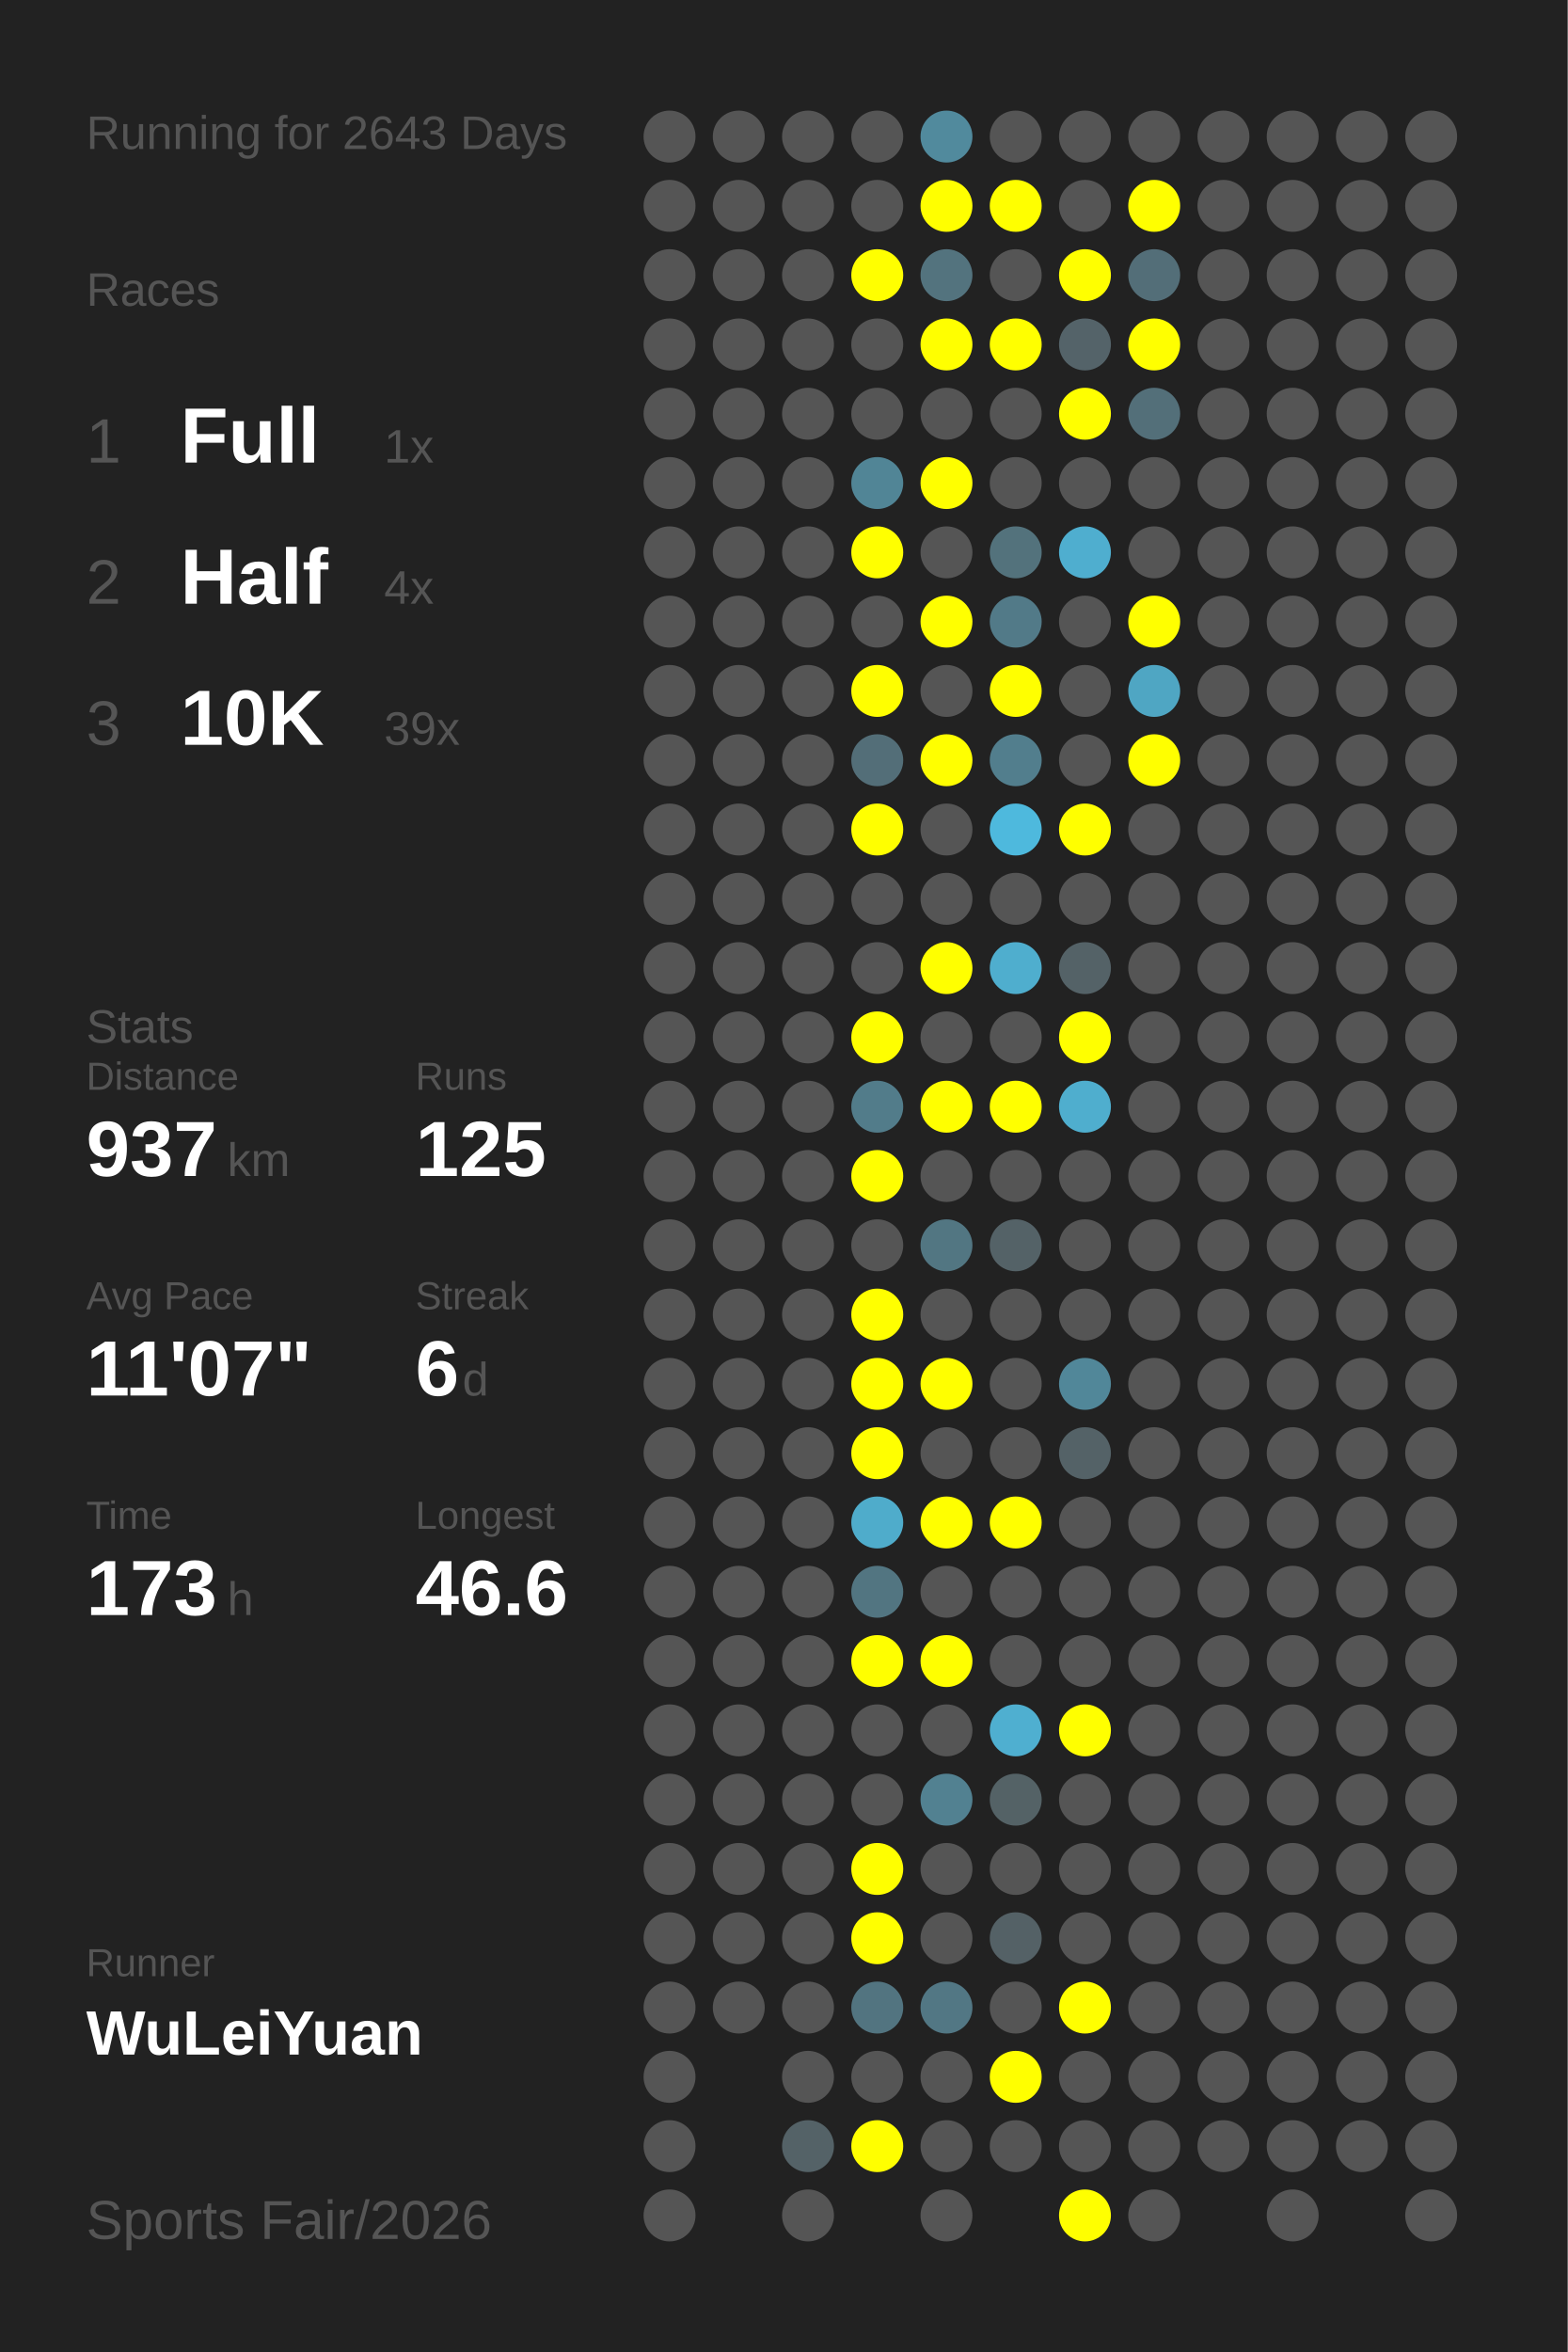
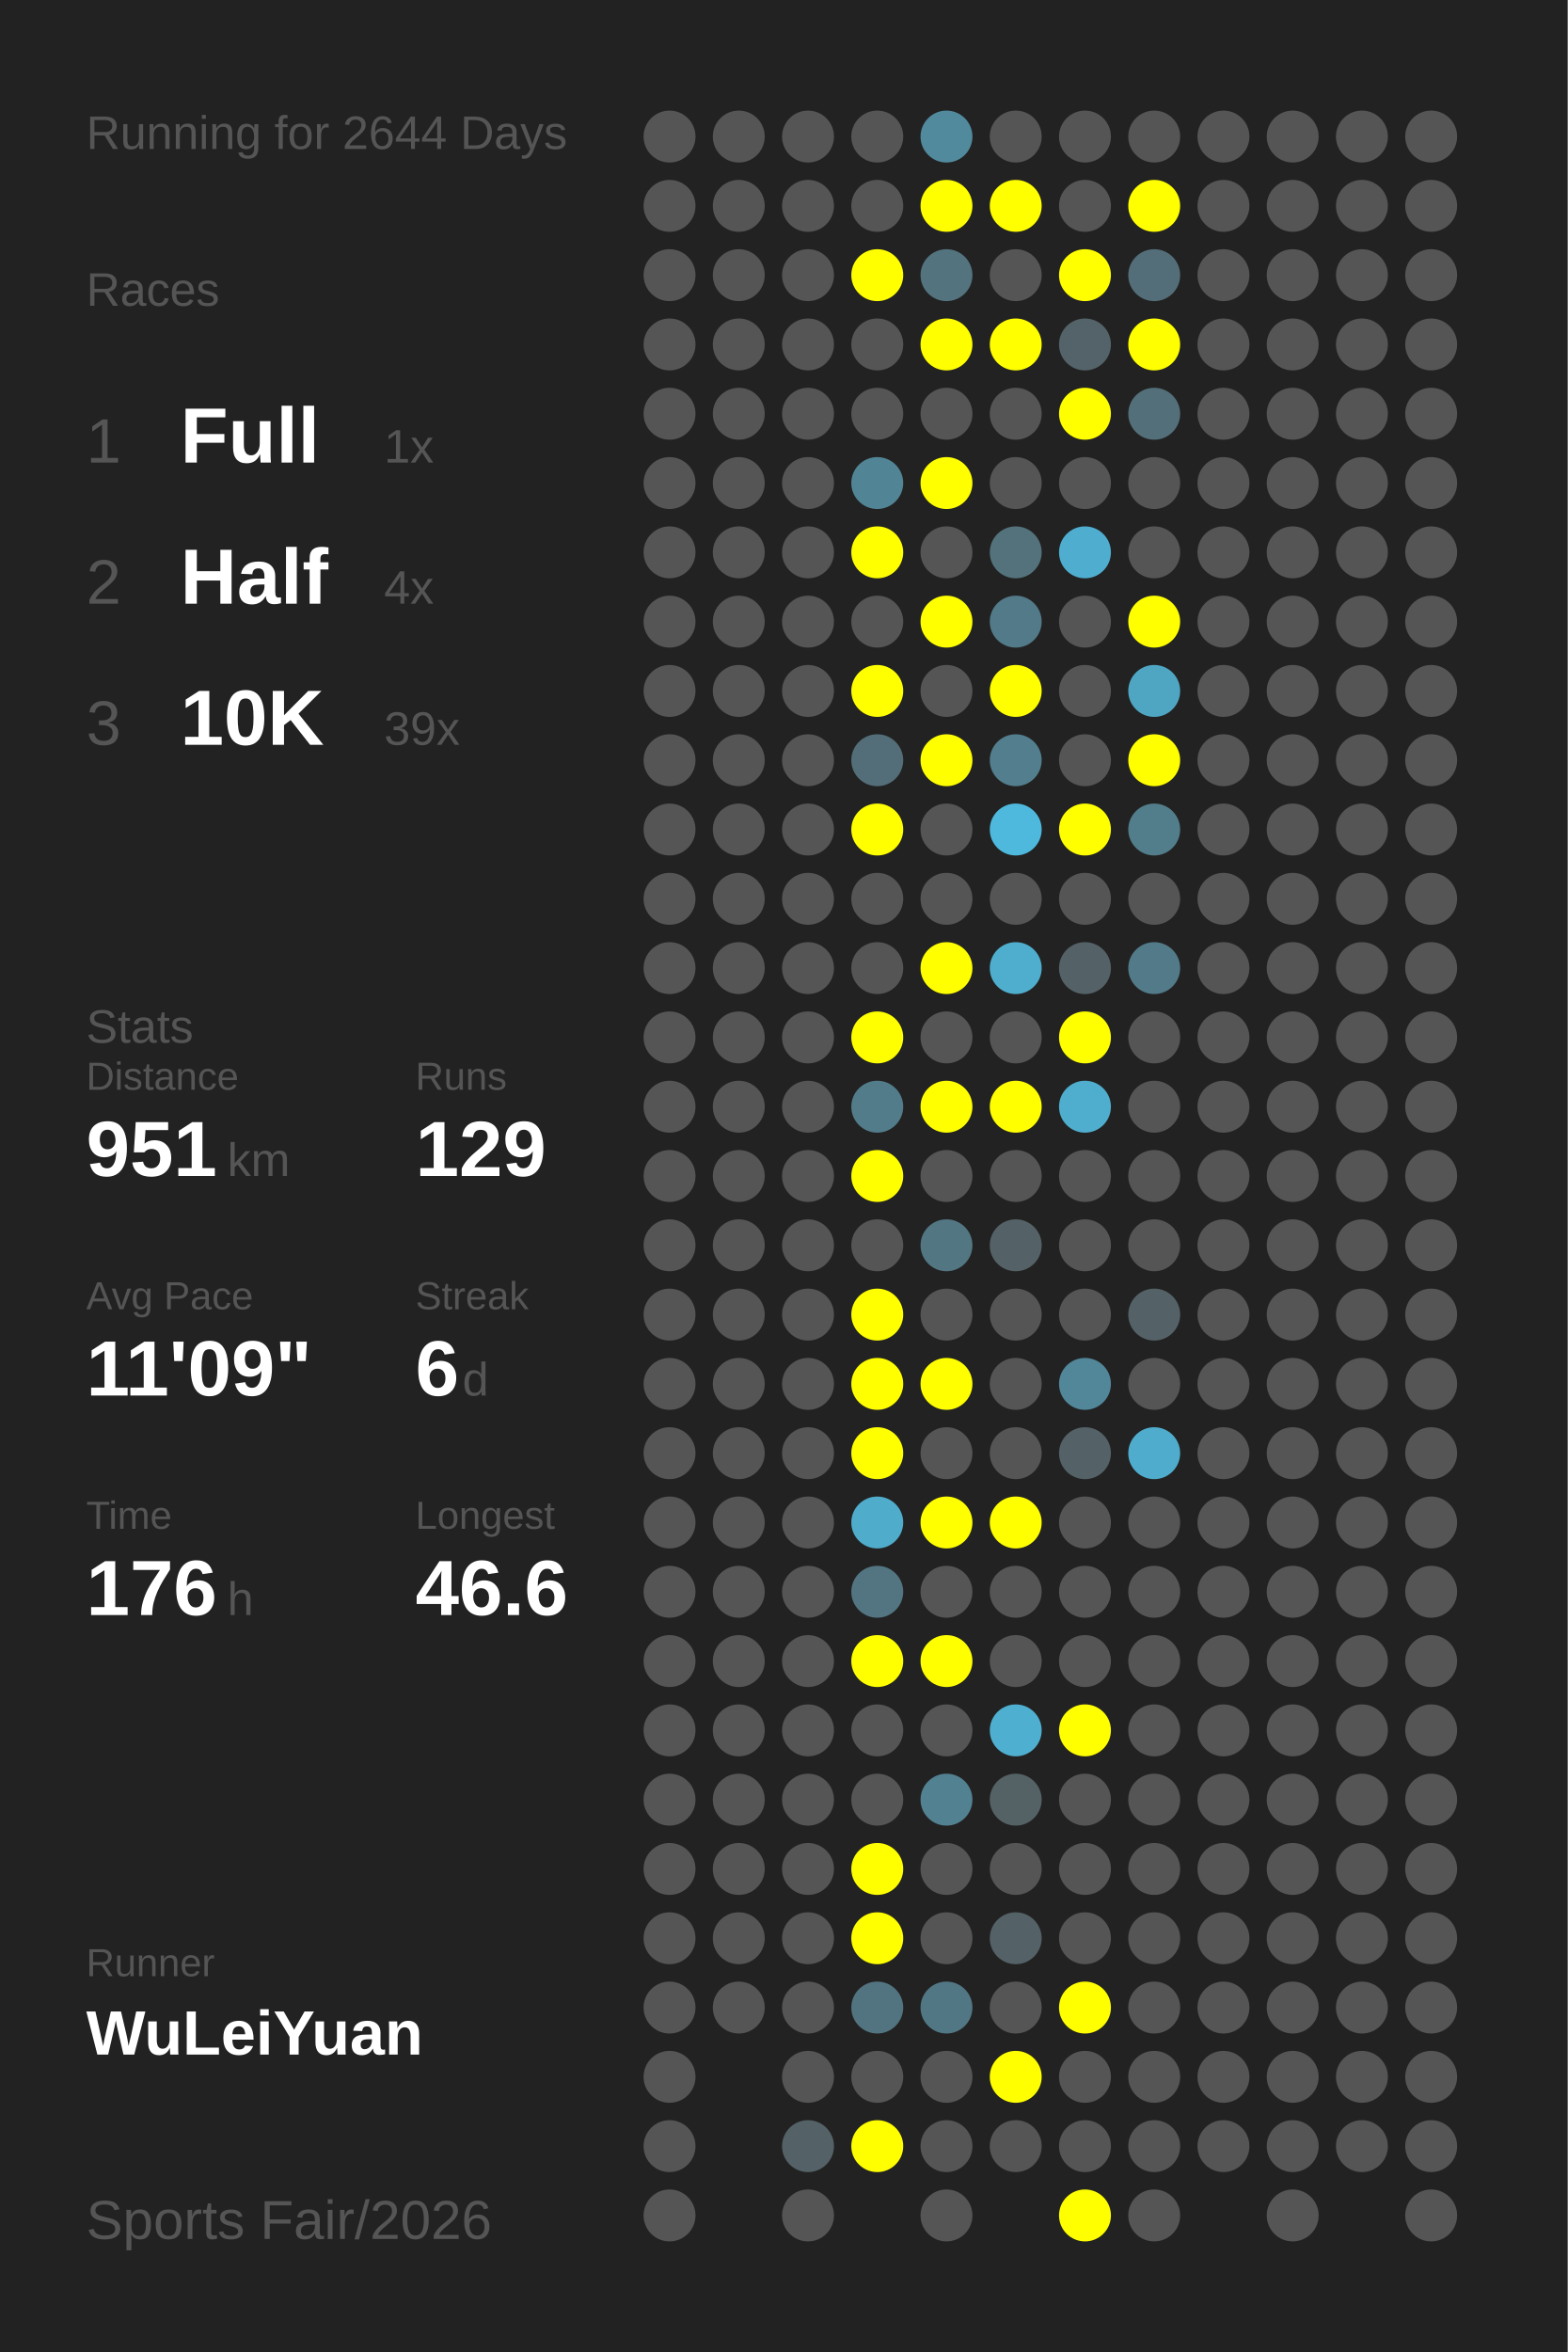
<svg xmlns="http://www.w3.org/2000/svg" baseProfile="full" height="300mm" version="1.1" viewBox="0,0,200,300" width="200mm">
  <defs />
  <rect fill="#222222" height="300" width="200" x="0" y="0" />
-   <text fill="#555555" style="font-size:6px; font-family:Arial;" x="11" y="19">Running for 2643 Days</text>
+   <text fill="#555555" style="font-size:6px; font-family:Arial;" x="11" y="19">Running for 2644 Days</text>
  <text fill="#555555" style="font-size:6px; font-family:Arial;" x="11" y="39">Races</text>
  <text fill="#555555" style="font-size:8px; font-family:Arial;" x="11" y="59">1</text>
  <text fill="#FFFFFF" style="font-size:10px; font-family:Arial; font-weight:bold;" x="23" y="59">Full</text>
  <text fill="#555555" style="font-size:6px; font-family:Arial;" x="49" y="59">1x</text>
  <text fill="#555555" style="font-size:8px; font-family:Arial;" x="11" y="77">2</text>
  <text fill="#FFFFFF" style="font-size:10px; font-family:Arial; font-weight:bold;" x="23" y="77">Half</text>
  <text fill="#555555" style="font-size:6px; font-family:Arial;" x="49" y="77">4x</text>
  <text fill="#555555" style="font-size:8px; font-family:Arial;" x="11" y="95">3</text>
  <text fill="#FFFFFF" style="font-size:10px; font-family:Arial; font-weight:bold;" x="23" y="95">10K</text>
  <text fill="#555555" style="font-size:6px; font-family:Arial;" x="49" y="95">39x</text>
  <text fill="#555555" style="font-size:6px; font-family:Arial;" x="11" y="133">Stats</text>
  <text fill="#555555" style="font-size:5px; font-family:Arial;" x="11" y="139">Distance</text>
-   <text fill="#FFFFFF" style="font-size:10px; font-family:Arial; font-weight:bold;" x="11" y="150">937</text>
+   <text fill="#FFFFFF" style="font-size:10px; font-family:Arial; font-weight:bold;" x="11" y="150">951</text>
  <text fill="#555555" style="font-size:6px; font-family:Arial;" x="29" y="150">km</text>
  <text fill="#555555" style="font-size:5px; font-family:Arial;" x="53" y="139">Runs</text>
-   <text fill="#FFFFFF" style="font-size:10px; font-family:Arial; font-weight:bold;" x="53" y="150">125</text>
+   <text fill="#FFFFFF" style="font-size:10px; font-family:Arial; font-weight:bold;" x="53" y="150">129</text>
  <text fill="#555555" style="font-size:5px; font-family:Arial;" x="11" y="167">Avg Pace</text>
-   <text fill="#FFFFFF" style="font-size:10px; font-family:Arial; font-weight:bold;" x="11" y="178">11'07"</text>
+   <text fill="#FFFFFF" style="font-size:10px; font-family:Arial; font-weight:bold;" x="11" y="178">11'09"</text>
  <text fill="#555555" style="font-size:5px; font-family:Arial;" x="53" y="167">Streak</text>
  <text fill="#FFFFFF" style="font-size:10px; font-family:Arial; font-weight:bold;" x="53" y="178">6</text>
  <text fill="#555555" style="font-size:6px; font-family:Arial;" x="59" y="178">d</text>
  <text fill="#555555" style="font-size:5px; font-family:Arial;" x="11" y="195">Time</text>
-   <text fill="#FFFFFF" style="font-size:10px; font-family:Arial; font-weight:bold;" x="11" y="206">173</text>
+   <text fill="#FFFFFF" style="font-size:10px; font-family:Arial; font-weight:bold;" x="11" y="206">176</text>
  <text fill="#555555" style="font-size:6px; font-family:Arial;" x="29" y="206">h</text>
  <text fill="#555555" style="font-size:5px; font-family:Arial;" x="53" y="195">Longest</text>
  <text fill="#FFFFFF" style="font-size:10px; font-family:Arial; font-weight:bold;" x="53" y="206">46.6</text>
  <text fill="#555555" style="font-size:5px; font-family:Arial;" x="11" y="252.065">Runner</text>
  <text fill="#FFFFFF" style="font-size:8px; font-family:Arial; font-weight:bold;" x="11" y="262.065">WuLeiYuan</text>
  <text fill="#555555" style="font-size:7px; font-family:Arial;" x="11" y="285.581">Sports Fair/2026</text>
  <circle cx="85.417" cy="17.419" fill="#555555" r="3.312" />
  <circle cx="85.417" cy="26.258" fill="#555555" r="3.312" />
  <circle cx="85.417" cy="35.097" fill="#555555" r="3.312" />
  <circle cx="85.417" cy="43.935" fill="#555555" r="3.312" />
  <circle cx="85.417" cy="52.774" fill="#555555" r="3.312" />
  <circle cx="85.417" cy="61.613" fill="#555555" r="3.312" />
  <circle cx="85.417" cy="70.452" fill="#555555" r="3.312" />
  <circle cx="85.417" cy="79.29" fill="#555555" r="3.312" />
  <circle cx="85.417" cy="88.129" fill="#555555" r="3.312" />
  <circle cx="85.417" cy="96.968" fill="#555555" r="3.312" />
  <circle cx="85.417" cy="105.806" fill="#555555" r="3.312" />
  <circle cx="85.417" cy="114.645" fill="#555555" r="3.312" />
  <circle cx="85.417" cy="123.484" fill="#555555" r="3.312" />
  <circle cx="85.417" cy="132.323" fill="#555555" r="3.312" />
  <circle cx="85.417" cy="141.161" fill="#555555" r="3.312" />
  <circle cx="85.417" cy="150" fill="#555555" r="3.312" />
  <circle cx="85.417" cy="158.839" fill="#555555" r="3.312" />
  <circle cx="85.417" cy="167.677" fill="#555555" r="3.312" />
  <circle cx="85.417" cy="176.516" fill="#555555" r="3.312" />
  <circle cx="85.417" cy="185.355" fill="#555555" r="3.312" />
  <circle cx="85.417" cy="194.194" fill="#555555" r="3.312" />
  <circle cx="85.417" cy="203.032" fill="#555555" r="3.312" />
  <circle cx="85.417" cy="211.871" fill="#555555" r="3.312" />
  <circle cx="85.417" cy="220.71" fill="#555555" r="3.312" />
  <circle cx="85.417" cy="229.548" fill="#555555" r="3.312" />
  <circle cx="85.417" cy="238.387" fill="#555555" r="3.312" />
  <circle cx="85.417" cy="247.226" fill="#555555" r="3.312" />
  <circle cx="85.417" cy="256.065" fill="#555555" r="3.312" />
  <circle cx="85.417" cy="264.903" fill="#555555" r="3.312" />
  <circle cx="85.417" cy="273.742" fill="#555555" r="3.312" />
  <circle cx="85.417" cy="282.581" fill="#555555" r="3.312" />
  <circle cx="94.25" cy="17.419" fill="#555555" r="3.312" />
  <circle cx="94.25" cy="26.258" fill="#555555" r="3.312" />
  <circle cx="94.25" cy="35.097" fill="#555555" r="3.312" />
  <circle cx="94.25" cy="43.935" fill="#555555" r="3.312" />
  <circle cx="94.25" cy="52.774" fill="#555555" r="3.312" />
  <circle cx="94.25" cy="61.613" fill="#555555" r="3.312" />
  <circle cx="94.25" cy="70.452" fill="#555555" r="3.312" />
  <circle cx="94.25" cy="79.29" fill="#555555" r="3.312" />
  <circle cx="94.25" cy="88.129" fill="#555555" r="3.312" />
  <circle cx="94.25" cy="96.968" fill="#555555" r="3.312" />
  <circle cx="94.25" cy="105.806" fill="#555555" r="3.312" />
  <circle cx="94.25" cy="114.645" fill="#555555" r="3.312" />
  <circle cx="94.25" cy="123.484" fill="#555555" r="3.312" />
  <circle cx="94.25" cy="132.323" fill="#555555" r="3.312" />
  <circle cx="94.25" cy="141.161" fill="#555555" r="3.312" />
  <circle cx="94.25" cy="150" fill="#555555" r="3.312" />
  <circle cx="94.25" cy="158.839" fill="#555555" r="3.312" />
  <circle cx="94.25" cy="167.677" fill="#555555" r="3.312" />
  <circle cx="94.25" cy="176.516" fill="#555555" r="3.312" />
  <circle cx="94.25" cy="185.355" fill="#555555" r="3.312" />
  <circle cx="94.25" cy="194.194" fill="#555555" r="3.312" />
  <circle cx="94.25" cy="203.032" fill="#555555" r="3.312" />
  <circle cx="94.25" cy="211.871" fill="#555555" r="3.312" />
  <circle cx="94.25" cy="220.71" fill="#555555" r="3.312" />
  <circle cx="94.25" cy="229.548" fill="#555555" r="3.312" />
  <circle cx="94.25" cy="238.387" fill="#555555" r="3.312" />
  <circle cx="94.25" cy="247.226" fill="#555555" r="3.312" />
  <circle cx="94.25" cy="256.065" fill="#555555" r="3.312" />
  <circle cx="103.083" cy="17.419" fill="#555555" r="3.312" />
  <circle cx="103.083" cy="26.258" fill="#555555" r="3.312" />
  <circle cx="103.083" cy="35.097" fill="#555555" r="3.312" />
  <circle cx="103.083" cy="43.935" fill="#555555" r="3.312" />
  <circle cx="103.083" cy="52.774" fill="#555555" r="3.312" />
  <circle cx="103.083" cy="61.613" fill="#555555" r="3.312" />
  <circle cx="103.083" cy="70.452" fill="#555555" r="3.312" />
  <circle cx="103.083" cy="79.29" fill="#555555" r="3.312" />
  <circle cx="103.083" cy="88.129" fill="#555555" r="3.312" />
  <circle cx="103.083" cy="96.968" fill="#555555" r="3.312" />
  <circle cx="103.083" cy="105.806" fill="#555555" r="3.312" />
  <circle cx="103.083" cy="114.645" fill="#555555" r="3.312" />
  <circle cx="103.083" cy="123.484" fill="#555555" r="3.312" />
  <circle cx="103.083" cy="132.323" fill="#555555" r="3.312" />
  <circle cx="103.083" cy="141.161" fill="#555555" r="3.312" />
  <circle cx="103.083" cy="150" fill="#555555" r="3.312" />
  <circle cx="103.083" cy="158.839" fill="#555555" r="3.312" />
  <circle cx="103.083" cy="167.677" fill="#555555" r="3.312" />
  <circle cx="103.083" cy="176.516" fill="#555555" r="3.312" />
  <circle cx="103.083" cy="185.355" fill="#555555" r="3.312" />
  <circle cx="103.083" cy="194.194" fill="#555555" r="3.312" />
  <circle cx="103.083" cy="203.032" fill="#555555" r="3.312" />
  <circle cx="103.083" cy="211.871" fill="#555555" r="3.312" />
  <circle cx="103.083" cy="220.71" fill="#555555" r="3.312" />
  <circle cx="103.083" cy="229.548" fill="#555555" r="3.312" />
  <circle cx="103.083" cy="238.387" fill="#555555" r="3.312" />
  <circle cx="103.083" cy="247.226" fill="#555555" r="3.312" />
  <circle cx="103.083" cy="256.065" fill="#555555" r="3.312" />
  <circle cx="103.083" cy="264.903" fill="#555555" r="3.312" />
  <circle cx="103.083" cy="273.742" fill="#546267" r="3.312" />
  <circle cx="103.083" cy="282.581" fill="#555555" r="3.312" />
  <circle cx="111.917" cy="17.419" fill="#555555" r="3.312" />
  <circle cx="111.917" cy="26.258" fill="#555555" r="3.312" />
  <circle cx="111.917" cy="35.097" fill="#FFFF00" r="3.312" />
  <circle cx="111.917" cy="43.935" fill="#555555" r="3.312" />
  <circle cx="111.917" cy="52.774" fill="#555555" r="3.312" />
  <circle cx="111.917" cy="61.613" fill="#518596" r="3.312" />
  <circle cx="111.917" cy="70.452" fill="#FFFF00" r="3.312" />
  <circle cx="111.917" cy="79.29" fill="#555555" r="3.312" />
  <circle cx="111.917" cy="88.129" fill="#FFFF00" r="3.312" />
  <circle cx="111.917" cy="96.968" fill="#536e78" r="3.312" />
  <circle cx="111.917" cy="105.806" fill="#FFFF00" r="3.312" />
  <circle cx="111.917" cy="114.645" fill="#555555" r="3.312" />
  <circle cx="111.917" cy="123.484" fill="#555555" r="3.312" />
  <circle cx="111.917" cy="132.323" fill="#FFFF00" r="3.312" />
  <circle cx="111.917" cy="141.161" fill="#527c8a" r="3.312" />
  <circle cx="111.917" cy="150" fill="#FFFF00" r="3.312" />
  <circle cx="111.917" cy="158.839" fill="#555555" r="3.312" />
  <circle cx="111.917" cy="167.677" fill="#FFFF00" r="3.312" />
  <circle cx="111.917" cy="176.516" fill="#FFFF00" r="3.312" />
  <circle cx="111.917" cy="185.355" fill="#FFFF00" r="3.312" />
  <circle cx="111.917" cy="194.194" fill="#4faccb" r="3.312" />
  <circle cx="111.917" cy="203.032" fill="#527581" r="3.312" />
  <circle cx="111.917" cy="211.871" fill="#FFFF00" r="3.312" />
  <circle cx="111.917" cy="220.71" fill="#555555" r="3.312" />
  <circle cx="111.917" cy="229.548" fill="#555555" r="3.312" />
  <circle cx="111.917" cy="238.387" fill="#FFFF00" r="3.312" />
  <circle cx="111.917" cy="247.226" fill="#FFFF00" r="3.312" />
  <circle cx="111.917" cy="256.065" fill="#527480" r="3.312" />
  <circle cx="111.917" cy="264.903" fill="#555555" r="3.312" />
  <circle cx="111.917" cy="273.742" fill="#FFFF00" r="3.312" />
  <circle cx="120.75" cy="17.419" fill="#518a9d" r="3.312" />
  <circle cx="120.75" cy="26.258" fill="#FFFF00" r="3.312" />
  <circle cx="120.75" cy="35.097" fill="#53737e" r="3.312" />
  <circle cx="120.75" cy="43.935" fill="#FFFF00" r="3.312" />
  <circle cx="120.75" cy="52.774" fill="#555555" r="3.312" />
  <circle cx="120.75" cy="61.613" fill="#FFFF00" r="3.312" />
  <circle cx="120.75" cy="70.452" fill="#555555" r="3.312" />
  <circle cx="120.75" cy="79.29" fill="#FFFF00" r="3.312" />
  <circle cx="120.75" cy="88.129" fill="#555555" r="3.312" />
  <circle cx="120.75" cy="96.968" fill="#FFFF00" r="3.312" />
  <circle cx="120.75" cy="105.806" fill="#555555" r="3.312" />
  <circle cx="120.75" cy="114.645" fill="#555555" r="3.312" />
  <circle cx="120.75" cy="123.484" fill="#FFFF00" r="3.312" />
  <circle cx="120.75" cy="132.323" fill="#555555" r="3.312" />
  <circle cx="120.75" cy="141.161" fill="#FFFF00" r="3.312" />
  <circle cx="120.75" cy="150" fill="#555555" r="3.312" />
  <circle cx="120.75" cy="158.839" fill="#527682" r="3.312" />
  <circle cx="120.75" cy="167.677" fill="#555555" r="3.312" />
  <circle cx="120.75" cy="176.516" fill="#FFFF00" r="3.312" />
  <circle cx="120.75" cy="185.355" fill="#555555" r="3.312" />
  <circle cx="120.75" cy="194.194" fill="#FFFF00" r="3.312" />
  <circle cx="120.75" cy="203.032" fill="#555555" r="3.312" />
  <circle cx="120.75" cy="211.871" fill="#FFFF00" r="3.312" />
  <circle cx="120.75" cy="220.71" fill="#555555" r="3.312" />
  <circle cx="120.75" cy="229.548" fill="#528191" r="3.312" />
  <circle cx="120.75" cy="238.387" fill="#555555" r="3.312" />
  <circle cx="120.75" cy="247.226" fill="#555555" r="3.312" />
  <circle cx="120.75" cy="256.065" fill="#527784" r="3.312" />
  <circle cx="120.75" cy="264.903" fill="#555555" r="3.312" />
  <circle cx="120.75" cy="273.742" fill="#555555" r="3.312" />
  <circle cx="120.75" cy="282.581" fill="#555555" r="3.312" />
  <circle cx="129.583" cy="17.419" fill="#555555" r="3.312" />
  <circle cx="129.583" cy="26.258" fill="#FFFF00" r="3.312" />
  <circle cx="129.583" cy="35.097" fill="#555555" r="3.312" />
  <circle cx="129.583" cy="43.935" fill="#FFFF00" r="3.312" />
  <circle cx="129.583" cy="52.774" fill="#555555" r="3.312" />
  <circle cx="129.583" cy="61.613" fill="#555555" r="3.312" />
  <circle cx="129.583" cy="70.452" fill="#53727c" r="3.312" />
  <circle cx="129.583" cy="79.29" fill="#527a88" r="3.312" />
  <circle cx="129.583" cy="88.129" fill="#FFFF00" r="3.312" />
  <circle cx="129.583" cy="96.968" fill="#527e8d" r="3.312" />
  <circle cx="129.583" cy="105.806" fill="#4eb9dd" r="3.312" />
  <circle cx="129.583" cy="114.645" fill="#555555" r="3.312" />
  <circle cx="129.583" cy="123.484" fill="#4faece" r="3.312" />
  <circle cx="129.583" cy="132.323" fill="#555555" r="3.312" />
  <circle cx="129.583" cy="141.161" fill="#FFFF00" r="3.312" />
  <circle cx="129.583" cy="150" fill="#555555" r="3.312" />
  <circle cx="129.583" cy="158.839" fill="#546267" r="3.312" />
  <circle cx="129.583" cy="167.677" fill="#555555" r="3.312" />
  <circle cx="129.583" cy="176.516" fill="#555555" r="3.312" />
  <circle cx="129.583" cy="185.355" fill="#555555" r="3.312" />
  <circle cx="129.583" cy="194.194" fill="#FFFF00" r="3.312" />
  <circle cx="129.583" cy="203.032" fill="#555555" r="3.312" />
  <circle cx="129.583" cy="211.871" fill="#555555" r="3.312" />
  <circle cx="129.583" cy="220.71" fill="#4fafd0" r="3.312" />
  <circle cx="129.583" cy="229.548" fill="#546266" r="3.312" />
  <circle cx="129.583" cy="238.387" fill="#555555" r="3.312" />
  <circle cx="129.583" cy="247.226" fill="#546166" r="3.312" />
  <circle cx="129.583" cy="256.065" fill="#555555" r="3.312" />
  <circle cx="129.583" cy="264.903" fill="#FFFF00" r="3.312" />
  <circle cx="129.583" cy="273.742" fill="#555555" r="3.312" />
  <circle cx="138.417" cy="17.419" fill="#555555" r="3.312" />
  <circle cx="138.417" cy="26.258" fill="#555555" r="3.312" />
  <circle cx="138.417" cy="35.097" fill="#FFFF00" r="3.312" />
  <circle cx="138.417" cy="43.935" fill="#546369" r="3.312" />
  <circle cx="138.417" cy="52.774" fill="#FFFF00" r="3.312" />
  <circle cx="138.417" cy="61.613" fill="#555555" r="3.312" />
  <circle cx="138.417" cy="70.452" fill="#4faecf" r="3.312" />
  <circle cx="138.417" cy="79.29" fill="#555555" r="3.312" />
  <circle cx="138.417" cy="88.129" fill="#555555" r="3.312" />
  <circle cx="138.417" cy="96.968" fill="#555555" r="3.312" />
  <circle cx="138.417" cy="105.806" fill="#FFFF00" r="3.312" />
  <circle cx="138.417" cy="114.645" fill="#555555" r="3.312" />
  <circle cx="138.417" cy="123.484" fill="#546267" r="3.312" />
  <circle cx="138.417" cy="132.323" fill="#FFFF00" r="3.312" />
  <circle cx="138.417" cy="141.161" fill="#4faece" r="3.312" />
  <circle cx="138.417" cy="150" fill="#555555" r="3.312" />
  <circle cx="138.417" cy="158.839" fill="#555555" r="3.312" />
  <circle cx="138.417" cy="167.677" fill="#555555" r="3.312" />
  <circle cx="138.417" cy="176.516" fill="#518799" r="3.312" />
  <circle cx="138.417" cy="185.355" fill="#546267" r="3.312" />
  <circle cx="138.417" cy="194.194" fill="#555555" r="3.312" />
  <circle cx="138.417" cy="203.032" fill="#555555" r="3.312" />
  <circle cx="138.417" cy="211.871" fill="#555555" r="3.312" />
  <circle cx="138.417" cy="220.71" fill="#FFFF00" r="3.312" />
  <circle cx="138.417" cy="229.548" fill="#555555" r="3.312" />
  <circle cx="138.417" cy="238.387" fill="#555555" r="3.312" />
  <circle cx="138.417" cy="247.226" fill="#555555" r="3.312" />
  <circle cx="138.417" cy="256.065" fill="#FFFF00" r="3.312" />
  <circle cx="138.417" cy="264.903" fill="#555555" r="3.312" />
  <circle cx="138.417" cy="273.742" fill="#555555" r="3.312" />
  <circle cx="138.417" cy="282.581" fill="#FFFF00" r="3.312" />
  <circle cx="147.25" cy="17.419" fill="#555555" r="3.312" />
  <circle cx="147.25" cy="26.258" fill="#FFFF00" r="3.312" />
  <circle cx="147.25" cy="35.097" fill="#536e78" r="3.312" />
  <circle cx="147.25" cy="43.935" fill="#FFFF00" r="3.312" />
  <circle cx="147.25" cy="52.774" fill="#536f79" r="3.312" />
  <circle cx="147.25" cy="61.613" fill="#555555" r="3.312" />
  <circle cx="147.25" cy="70.452" fill="#555555" r="3.312" />
  <circle cx="147.25" cy="79.29" fill="#FFFF00" r="3.312" />
  <circle cx="147.25" cy="88.129" fill="#4fa6c3" r="3.312" />
  <circle cx="147.25" cy="96.968" fill="#FFFF00" r="3.312" />
-   <circle cx="147.25" cy="105.806" fill="#555555" r="3.312" />
+   <circle cx="147.25" cy="105.806" fill="#527d8b" r="3.312" />
  <circle cx="147.25" cy="114.645" fill="#555555" r="3.312" />
-   <circle cx="147.25" cy="123.484" fill="#555555" r="3.312" />
+   <circle cx="147.25" cy="123.484" fill="#527a88" r="3.312" />
  <circle cx="147.25" cy="132.323" fill="#555555" r="3.312" />
  <circle cx="147.25" cy="141.161" fill="#555555" r="3.312" />
  <circle cx="147.25" cy="150" fill="#555555" r="3.312" />
  <circle cx="147.25" cy="158.839" fill="#555555" r="3.312" />
-   <circle cx="147.25" cy="167.677" fill="#555555" r="3.312" />
+   <circle cx="147.25" cy="167.677" fill="#546267" r="3.312" />
  <circle cx="147.25" cy="176.516" fill="#555555" r="3.312" />
-   <circle cx="147.25" cy="185.355" fill="#555555" r="3.312" />
+   <circle cx="147.25" cy="185.355" fill="#4faccc" r="3.312" />
  <circle cx="147.25" cy="194.194" fill="#555555" r="3.312" />
  <circle cx="147.25" cy="203.032" fill="#555555" r="3.312" />
  <circle cx="147.25" cy="211.871" fill="#555555" r="3.312" />
  <circle cx="147.25" cy="220.71" fill="#555555" r="3.312" />
  <circle cx="147.25" cy="229.548" fill="#555555" r="3.312" />
  <circle cx="147.25" cy="238.387" fill="#555555" r="3.312" />
  <circle cx="147.25" cy="247.226" fill="#555555" r="3.312" />
  <circle cx="147.25" cy="256.065" fill="#555555" r="3.312" />
  <circle cx="147.25" cy="264.903" fill="#555555" r="3.312" />
  <circle cx="147.25" cy="273.742" fill="#555555" r="3.312" />
  <circle cx="147.25" cy="282.581" fill="#555555" r="3.312" />
  <circle cx="156.083" cy="17.419" fill="#555555" r="3.312" />
  <circle cx="156.083" cy="26.258" fill="#555555" r="3.312" />
  <circle cx="156.083" cy="35.097" fill="#555555" r="3.312" />
  <circle cx="156.083" cy="43.935" fill="#555555" r="3.312" />
  <circle cx="156.083" cy="52.774" fill="#555555" r="3.312" />
  <circle cx="156.083" cy="61.613" fill="#555555" r="3.312" />
  <circle cx="156.083" cy="70.452" fill="#555555" r="3.312" />
  <circle cx="156.083" cy="79.29" fill="#555555" r="3.312" />
  <circle cx="156.083" cy="88.129" fill="#555555" r="3.312" />
  <circle cx="156.083" cy="96.968" fill="#555555" r="3.312" />
  <circle cx="156.083" cy="105.806" fill="#555555" r="3.312" />
  <circle cx="156.083" cy="114.645" fill="#555555" r="3.312" />
  <circle cx="156.083" cy="123.484" fill="#555555" r="3.312" />
  <circle cx="156.083" cy="132.323" fill="#555555" r="3.312" />
  <circle cx="156.083" cy="141.161" fill="#555555" r="3.312" />
  <circle cx="156.083" cy="150" fill="#555555" r="3.312" />
  <circle cx="156.083" cy="158.839" fill="#555555" r="3.312" />
  <circle cx="156.083" cy="167.677" fill="#555555" r="3.312" />
  <circle cx="156.083" cy="176.516" fill="#555555" r="3.312" />
  <circle cx="156.083" cy="185.355" fill="#555555" r="3.312" />
  <circle cx="156.083" cy="194.194" fill="#555555" r="3.312" />
  <circle cx="156.083" cy="203.032" fill="#555555" r="3.312" />
  <circle cx="156.083" cy="211.871" fill="#555555" r="3.312" />
  <circle cx="156.083" cy="220.71" fill="#555555" r="3.312" />
  <circle cx="156.083" cy="229.548" fill="#555555" r="3.312" />
  <circle cx="156.083" cy="238.387" fill="#555555" r="3.312" />
  <circle cx="156.083" cy="247.226" fill="#555555" r="3.312" />
  <circle cx="156.083" cy="256.065" fill="#555555" r="3.312" />
  <circle cx="156.083" cy="264.903" fill="#555555" r="3.312" />
  <circle cx="156.083" cy="273.742" fill="#555555" r="3.312" />
  <circle cx="164.917" cy="17.419" fill="#555555" r="3.312" />
  <circle cx="164.917" cy="26.258" fill="#555555" r="3.312" />
  <circle cx="164.917" cy="35.097" fill="#555555" r="3.312" />
  <circle cx="164.917" cy="43.935" fill="#555555" r="3.312" />
  <circle cx="164.917" cy="52.774" fill="#555555" r="3.312" />
  <circle cx="164.917" cy="61.613" fill="#555555" r="3.312" />
  <circle cx="164.917" cy="70.452" fill="#555555" r="3.312" />
  <circle cx="164.917" cy="79.29" fill="#555555" r="3.312" />
  <circle cx="164.917" cy="88.129" fill="#555555" r="3.312" />
  <circle cx="164.917" cy="96.968" fill="#555555" r="3.312" />
  <circle cx="164.917" cy="105.806" fill="#555555" r="3.312" />
  <circle cx="164.917" cy="114.645" fill="#555555" r="3.312" />
  <circle cx="164.917" cy="123.484" fill="#555555" r="3.312" />
  <circle cx="164.917" cy="132.323" fill="#555555" r="3.312" />
  <circle cx="164.917" cy="141.161" fill="#555555" r="3.312" />
  <circle cx="164.917" cy="150" fill="#555555" r="3.312" />
  <circle cx="164.917" cy="158.839" fill="#555555" r="3.312" />
  <circle cx="164.917" cy="167.677" fill="#555555" r="3.312" />
  <circle cx="164.917" cy="176.516" fill="#555555" r="3.312" />
  <circle cx="164.917" cy="185.355" fill="#555555" r="3.312" />
  <circle cx="164.917" cy="194.194" fill="#555555" r="3.312" />
  <circle cx="164.917" cy="203.032" fill="#555555" r="3.312" />
  <circle cx="164.917" cy="211.871" fill="#555555" r="3.312" />
  <circle cx="164.917" cy="220.71" fill="#555555" r="3.312" />
  <circle cx="164.917" cy="229.548" fill="#555555" r="3.312" />
  <circle cx="164.917" cy="238.387" fill="#555555" r="3.312" />
  <circle cx="164.917" cy="247.226" fill="#555555" r="3.312" />
  <circle cx="164.917" cy="256.065" fill="#555555" r="3.312" />
  <circle cx="164.917" cy="264.903" fill="#555555" r="3.312" />
  <circle cx="164.917" cy="273.742" fill="#555555" r="3.312" />
  <circle cx="164.917" cy="282.581" fill="#555555" r="3.312" />
  <circle cx="173.75" cy="17.419" fill="#555555" r="3.312" />
  <circle cx="173.75" cy="26.258" fill="#555555" r="3.312" />
  <circle cx="173.75" cy="35.097" fill="#555555" r="3.312" />
  <circle cx="173.75" cy="43.935" fill="#555555" r="3.312" />
  <circle cx="173.75" cy="52.774" fill="#555555" r="3.312" />
  <circle cx="173.75" cy="61.613" fill="#555555" r="3.312" />
  <circle cx="173.75" cy="70.452" fill="#555555" r="3.312" />
  <circle cx="173.75" cy="79.29" fill="#555555" r="3.312" />
  <circle cx="173.75" cy="88.129" fill="#555555" r="3.312" />
  <circle cx="173.75" cy="96.968" fill="#555555" r="3.312" />
  <circle cx="173.75" cy="105.806" fill="#555555" r="3.312" />
  <circle cx="173.75" cy="114.645" fill="#555555" r="3.312" />
  <circle cx="173.75" cy="123.484" fill="#555555" r="3.312" />
  <circle cx="173.75" cy="132.323" fill="#555555" r="3.312" />
  <circle cx="173.75" cy="141.161" fill="#555555" r="3.312" />
  <circle cx="173.75" cy="150" fill="#555555" r="3.312" />
  <circle cx="173.75" cy="158.839" fill="#555555" r="3.312" />
  <circle cx="173.75" cy="167.677" fill="#555555" r="3.312" />
  <circle cx="173.75" cy="176.516" fill="#555555" r="3.312" />
  <circle cx="173.75" cy="185.355" fill="#555555" r="3.312" />
  <circle cx="173.75" cy="194.194" fill="#555555" r="3.312" />
  <circle cx="173.75" cy="203.032" fill="#555555" r="3.312" />
  <circle cx="173.75" cy="211.871" fill="#555555" r="3.312" />
  <circle cx="173.75" cy="220.71" fill="#555555" r="3.312" />
  <circle cx="173.75" cy="229.548" fill="#555555" r="3.312" />
  <circle cx="173.75" cy="238.387" fill="#555555" r="3.312" />
  <circle cx="173.75" cy="247.226" fill="#555555" r="3.312" />
  <circle cx="173.75" cy="256.065" fill="#555555" r="3.312" />
  <circle cx="173.75" cy="264.903" fill="#555555" r="3.312" />
  <circle cx="173.75" cy="273.742" fill="#555555" r="3.312" />
  <circle cx="182.583" cy="17.419" fill="#555555" r="3.312" />
  <circle cx="182.583" cy="26.258" fill="#555555" r="3.312" />
  <circle cx="182.583" cy="35.097" fill="#555555" r="3.312" />
  <circle cx="182.583" cy="43.935" fill="#555555" r="3.312" />
  <circle cx="182.583" cy="52.774" fill="#555555" r="3.312" />
  <circle cx="182.583" cy="61.613" fill="#555555" r="3.312" />
  <circle cx="182.583" cy="70.452" fill="#555555" r="3.312" />
  <circle cx="182.583" cy="79.29" fill="#555555" r="3.312" />
  <circle cx="182.583" cy="88.129" fill="#555555" r="3.312" />
  <circle cx="182.583" cy="96.968" fill="#555555" r="3.312" />
  <circle cx="182.583" cy="105.806" fill="#555555" r="3.312" />
  <circle cx="182.583" cy="114.645" fill="#555555" r="3.312" />
  <circle cx="182.583" cy="123.484" fill="#555555" r="3.312" />
  <circle cx="182.583" cy="132.323" fill="#555555" r="3.312" />
  <circle cx="182.583" cy="141.161" fill="#555555" r="3.312" />
  <circle cx="182.583" cy="150" fill="#555555" r="3.312" />
  <circle cx="182.583" cy="158.839" fill="#555555" r="3.312" />
  <circle cx="182.583" cy="167.677" fill="#555555" r="3.312" />
  <circle cx="182.583" cy="176.516" fill="#555555" r="3.312" />
  <circle cx="182.583" cy="185.355" fill="#555555" r="3.312" />
  <circle cx="182.583" cy="194.194" fill="#555555" r="3.312" />
  <circle cx="182.583" cy="203.032" fill="#555555" r="3.312" />
  <circle cx="182.583" cy="211.871" fill="#555555" r="3.312" />
  <circle cx="182.583" cy="220.71" fill="#555555" r="3.312" />
  <circle cx="182.583" cy="229.548" fill="#555555" r="3.312" />
  <circle cx="182.583" cy="238.387" fill="#555555" r="3.312" />
  <circle cx="182.583" cy="247.226" fill="#555555" r="3.312" />
  <circle cx="182.583" cy="256.065" fill="#555555" r="3.312" />
  <circle cx="182.583" cy="264.903" fill="#555555" r="3.312" />
  <circle cx="182.583" cy="273.742" fill="#555555" r="3.312" />
  <circle cx="182.583" cy="282.581" fill="#555555" r="3.312" />
</svg>
